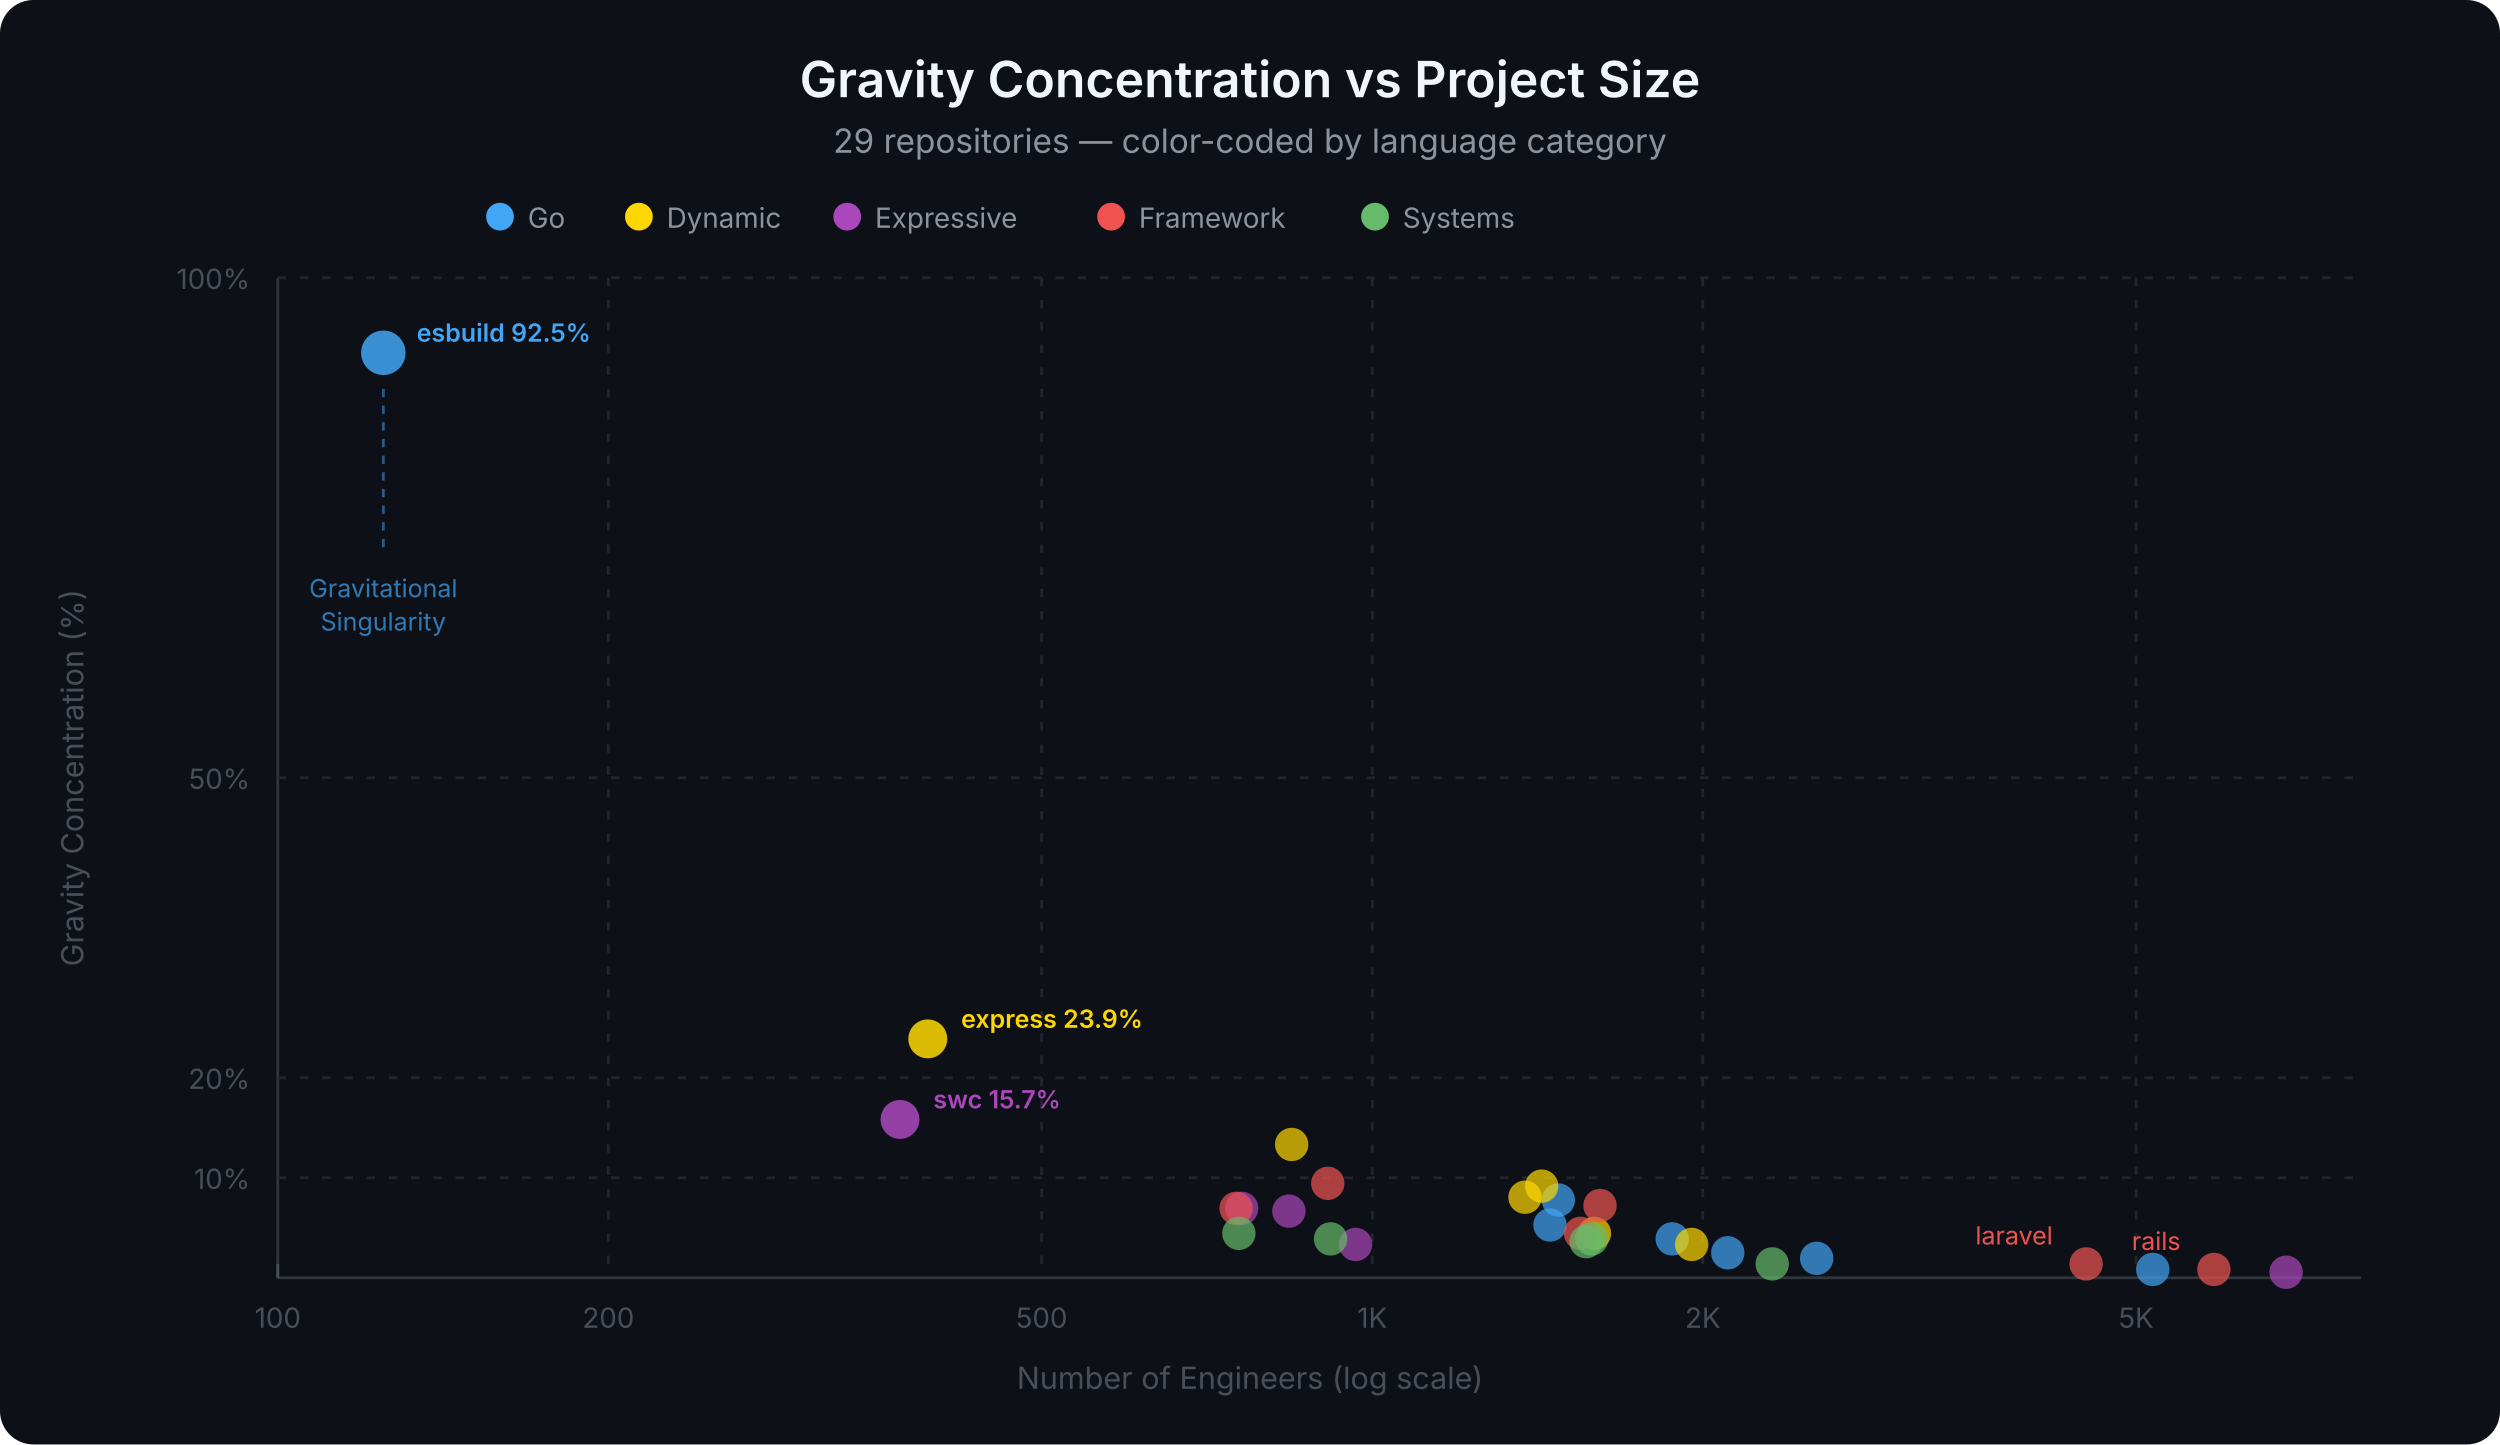
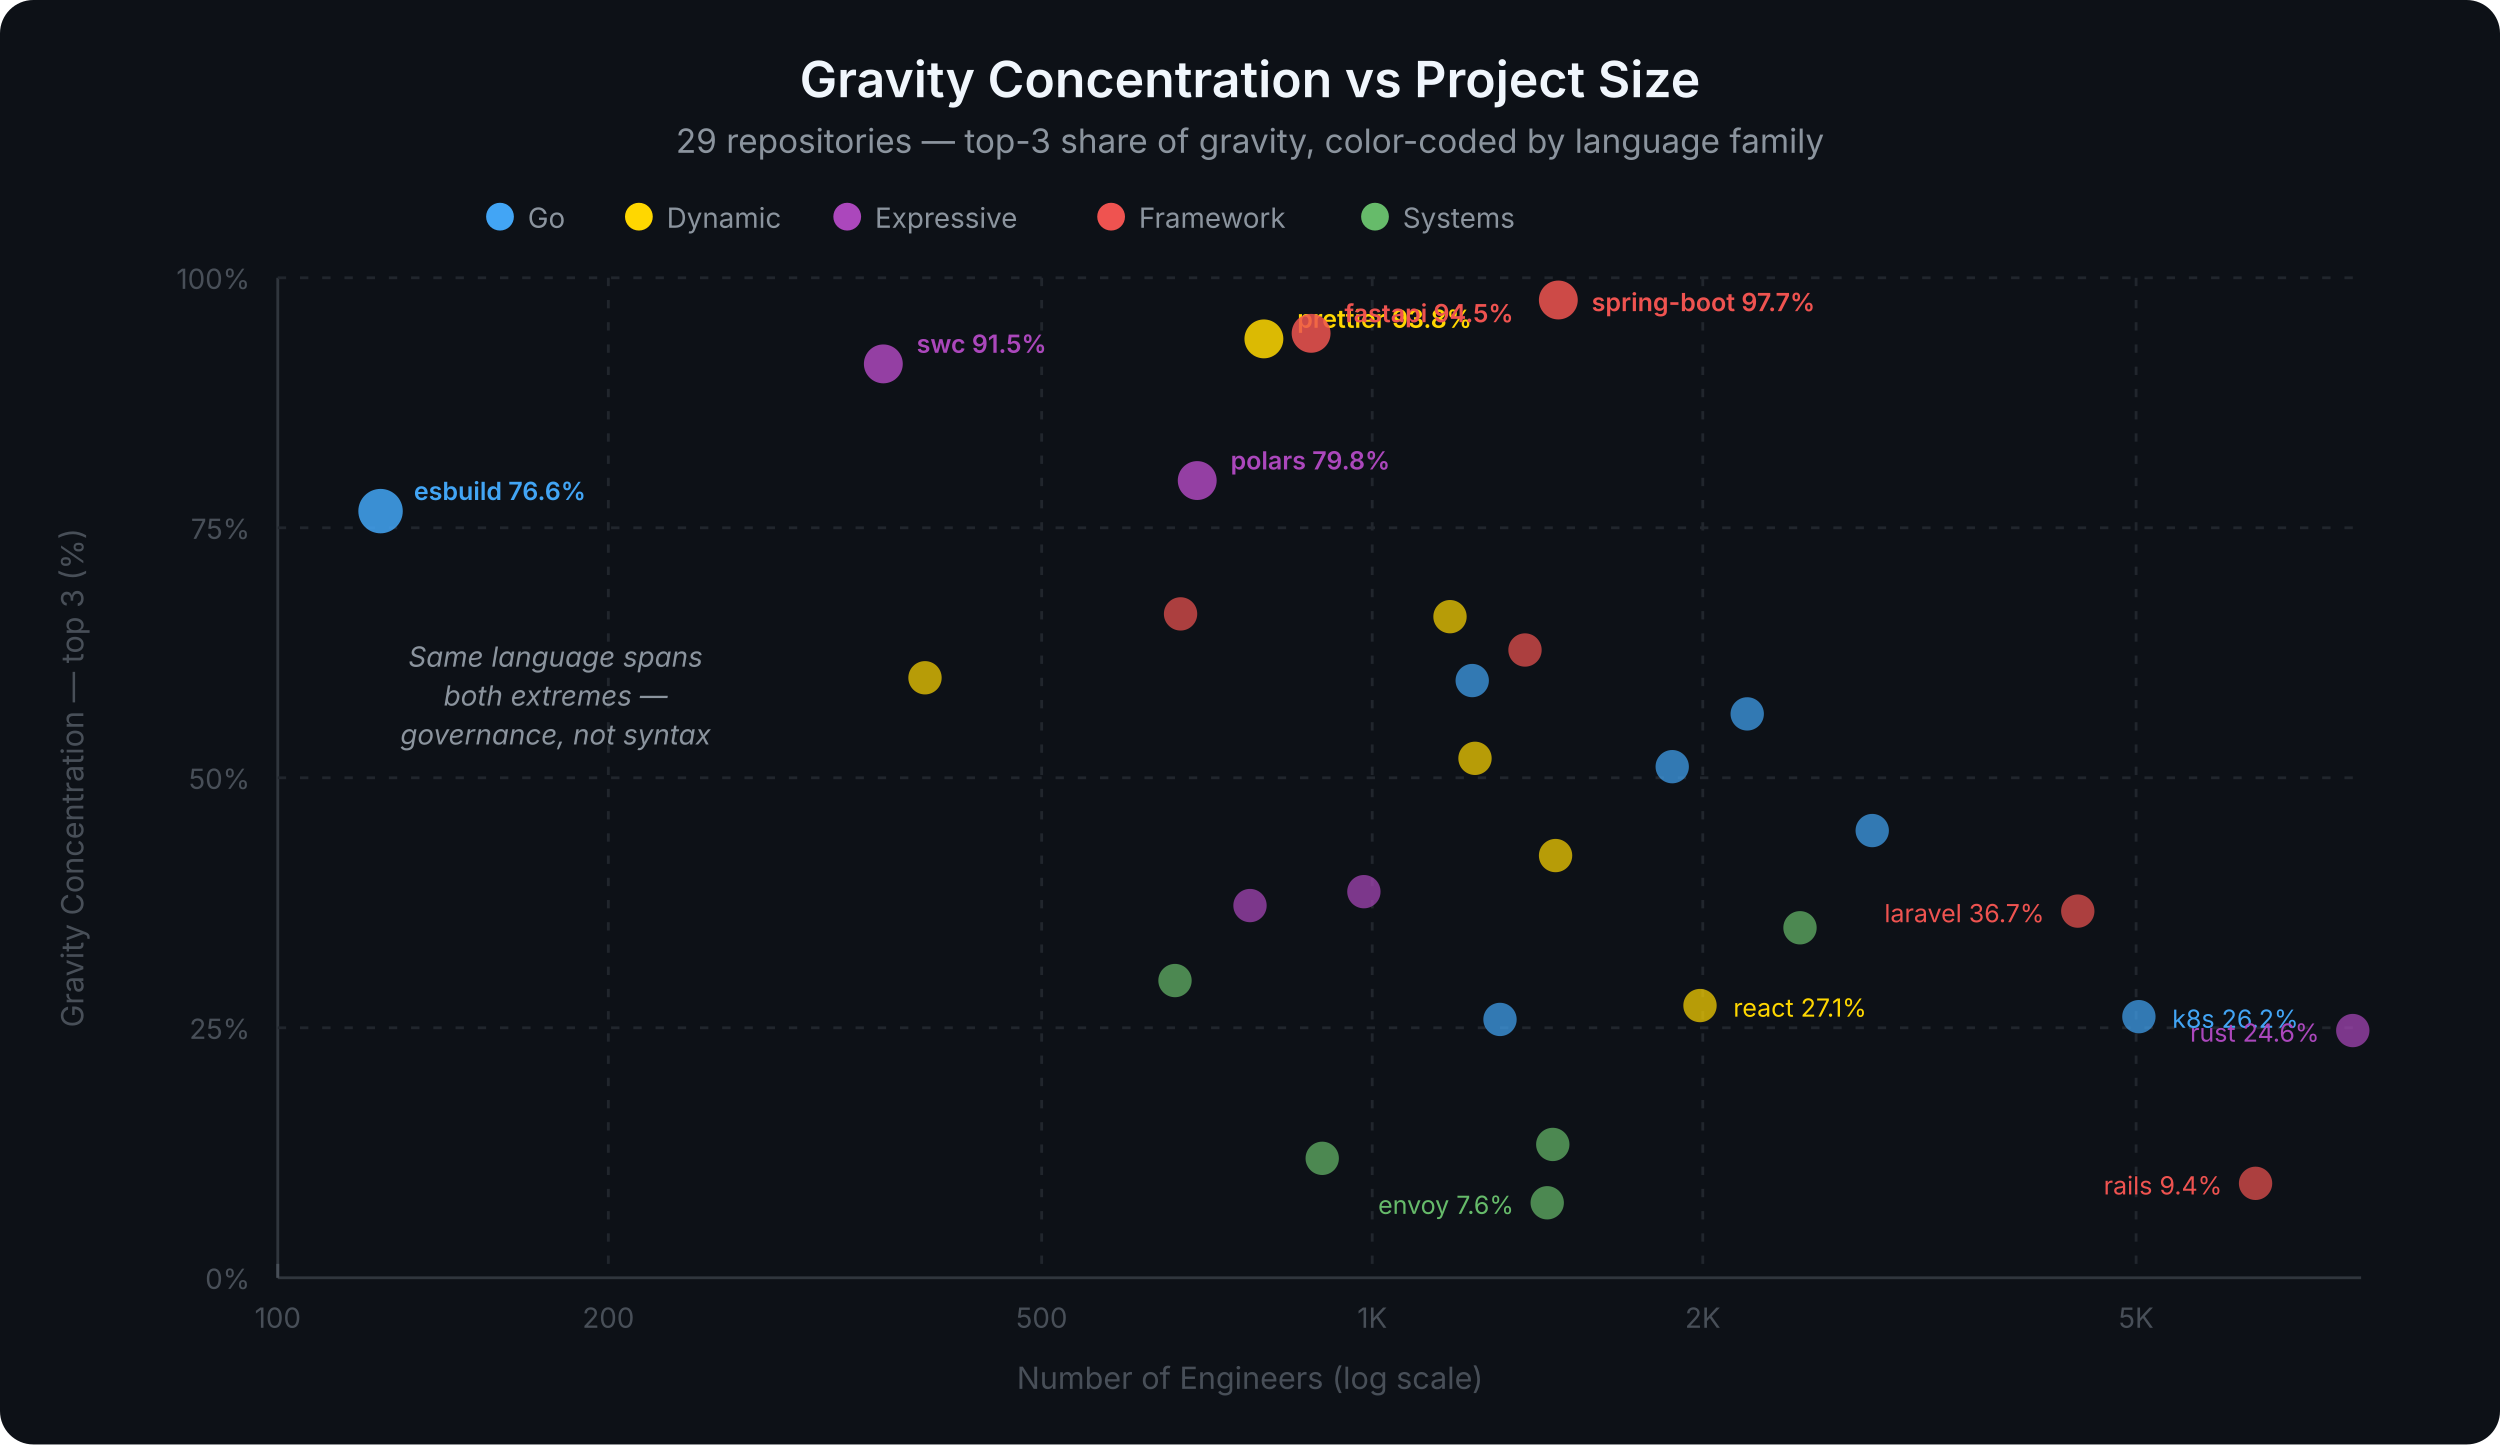
<svg xmlns="http://www.w3.org/2000/svg" width="900" height="520" viewBox="0 0 900 520">
  <rect width="900" height="520" fill="#0d1117" rx="12" />
  <text x="450" y="35" text-anchor="middle" fill="#f0f6fc" font-family="-apple-system,BlinkMacSystemFont,'Segoe UI',sans-serif" font-size="18" font-weight="600">Gravity Concentration vs Project Size</text>
-   <text x="450" y="55" text-anchor="middle" fill="#8b949e" font-family="-apple-system,BlinkMacSystemFont,'Segoe UI',sans-serif" font-size="12">29 repositories — color-coded by language category</text>
+   <text x="450" y="55" text-anchor="middle" fill="#8b949e" font-family="-apple-system,BlinkMacSystemFont,'Segoe UI',sans-serif" font-size="12">29 repositories — top-3 share of gravity, color-coded by language family</text>
  <circle cx="180" cy="78" r="5" fill="#42a5f5" />
  <text x="190" y="82" fill="#8b949e" font-family="-apple-system,sans-serif" font-size="10">Go</text>
  <circle cx="230" cy="78" r="5" fill="#ffd700" />
  <text x="240" y="82" fill="#8b949e" font-family="-apple-system,sans-serif" font-size="10">Dynamic</text>
  <circle cx="305" cy="78" r="5" fill="#ab47bc" />
  <text x="315" y="82" fill="#8b949e" font-family="-apple-system,sans-serif" font-size="10">Expressive</text>
  <circle cx="400" cy="78" r="5" fill="#ef5350" />
  <text x="410" y="82" fill="#8b949e" font-family="-apple-system,sans-serif" font-size="10">Framework</text>
  <circle cx="495" cy="78" r="5" fill="#66bb6a" />
  <text x="505" y="82" fill="#8b949e" font-family="-apple-system,sans-serif" font-size="10">Systems</text>
  <line x1="100" y1="460" x2="850" y2="460" stroke="#30363d" stroke-width="1" />
  <line x1="100" y1="460" x2="100" y2="100" stroke="#30363d" stroke-width="1" />
  <line x1="100" y1="460" x2="100" y2="455" stroke="#484f58" />
  <text x="100" y="478" text-anchor="middle" fill="#484f58" font-family="-apple-system,sans-serif" font-size="10">100</text>
  <line x1="219" y1="100" x2="219" y2="460" stroke="#21262d" stroke-width="1" stroke-dasharray="3,5" />
  <text x="219" y="478" text-anchor="middle" fill="#484f58" font-family="-apple-system,sans-serif" font-size="10">200</text>
  <line x1="375" y1="100" x2="375" y2="460" stroke="#21262d" stroke-width="1" stroke-dasharray="3,5" />
  <text x="375" y="478" text-anchor="middle" fill="#484f58" font-family="-apple-system,sans-serif" font-size="10">500</text>
  <line x1="494" y1="100" x2="494" y2="460" stroke="#21262d" stroke-width="1" stroke-dasharray="3,5" />
  <text x="494" y="478" text-anchor="middle" fill="#484f58" font-family="-apple-system,sans-serif" font-size="10">1K</text>
  <line x1="613" y1="100" x2="613" y2="460" stroke="#21262d" stroke-width="1" stroke-dasharray="3,5" />
  <text x="613" y="478" text-anchor="middle" fill="#484f58" font-family="-apple-system,sans-serif" font-size="10">2K</text>
  <line x1="769" y1="100" x2="769" y2="460" stroke="#21262d" stroke-width="1" stroke-dasharray="3,5" />
  <text x="769" y="478" text-anchor="middle" fill="#484f58" font-family="-apple-system,sans-serif" font-size="10">5K</text>
-   <line x1="100" y1="424" x2="850" y2="424" stroke="#21262d" stroke-width="1" stroke-dasharray="3,5" />
-   <text x="90" y="428" text-anchor="end" fill="#484f58" font-family="-apple-system,sans-serif" font-size="10">10%</text>
-   <line x1="100" y1="388" x2="850" y2="388" stroke="#21262d" stroke-width="1" stroke-dasharray="3,5" />
-   <text x="90" y="392" text-anchor="end" fill="#484f58" font-family="-apple-system,sans-serif" font-size="10">20%</text>
+   <text x="90" y="464" text-anchor="end" fill="#484f58" font-family="-apple-system,sans-serif" font-size="10">0%</text>
+   <line x1="100" y1="370" x2="850" y2="370" stroke="#21262d" stroke-width="1" stroke-dasharray="3,5" />
+   <text x="90" y="374" text-anchor="end" fill="#484f58" font-family="-apple-system,sans-serif" font-size="10">25%</text>
  <line x1="100" y1="280" x2="850" y2="280" stroke="#21262d" stroke-width="1" stroke-dasharray="3,5" />
  <text x="90" y="284" text-anchor="end" fill="#484f58" font-family="-apple-system,sans-serif" font-size="10">50%</text>
+   <line x1="100" y1="190" x2="850" y2="190" stroke="#21262d" stroke-width="1" stroke-dasharray="3,5" />
+   <text x="90" y="194" text-anchor="end" fill="#484f58" font-family="-apple-system,sans-serif" font-size="10">75%</text>
  <line x1="100" y1="100" x2="850" y2="100" stroke="#21262d" stroke-width="1" stroke-dasharray="3,5" />
  <text x="90" y="104" text-anchor="end" fill="#484f58" font-family="-apple-system,sans-serif" font-size="10">100%</text>
  <text x="450" y="500" text-anchor="middle" fill="#484f58" font-family="-apple-system,sans-serif" font-size="11">Number of Engineers (log scale)</text>
-   <text x="30" y="280" text-anchor="middle" fill="#484f58" font-family="-apple-system,sans-serif" font-size="11" transform="rotate(-90,30,280)">Gravity Concentration (%)</text>
-   <circle cx="138" cy="127" r="8" fill="#42a5f5" opacity="0.85" />
-   <text x="150" y="123" fill="#42a5f5" font-family="-apple-system,sans-serif" font-size="9" font-weight="600">esbuild 92.5%</text>
-   <circle cx="602" cy="446" r="6" fill="#42a5f5" opacity="0.7" />
-   <circle cx="654" cy="453" r="6" fill="#42a5f5" opacity="0.7" />
-   <circle cx="775" cy="457" r="6" fill="#42a5f5" opacity="0.7" />
-   <circle cx="561" cy="432" r="6" fill="#42a5f5" opacity="0.7" />
-   <circle cx="558" cy="441" r="6" fill="#42a5f5" opacity="0.7" />
-   <circle cx="622" cy="451" r="6" fill="#42a5f5" opacity="0.7" />
-   <circle cx="549" cy="431" r="6" fill="#ffd700" opacity="0.7" />
-   <circle cx="334" cy="374" r="7" fill="#ffd700" opacity="0.85" />
-   <text x="346" y="370" fill="#ffd700" font-family="-apple-system,sans-serif" font-size="9" font-weight="600">express 23.9%</text>
-   <circle cx="465" cy="412" r="6" fill="#ffd700" opacity="0.7" />
-   <circle cx="609" cy="448" r="6" fill="#ffd700" opacity="0.7" />
-   <circle cx="574" cy="444" r="6" fill="#ffd700" opacity="0.7" />
-   <circle cx="555" cy="427" r="6" fill="#ffd700" opacity="0.7" />
-   <circle cx="447" cy="435" r="6" fill="#ab47bc" opacity="0.7" />
-   <circle cx="823" cy="458" r="6" fill="#ab47bc" opacity="0.7" />
-   <circle cx="464" cy="436" r="6" fill="#ab47bc" opacity="0.7" />
-   <circle cx="488" cy="448" r="6" fill="#ab47bc" opacity="0.7" />
-   <circle cx="324" cy="403" r="7" fill="#ab47bc" opacity="0.85" />
-   <text x="336" y="399" fill="#ab47bc" font-family="-apple-system,sans-serif" font-size="9" font-weight="600">swc 15.7%</text>
-   <circle cx="797" cy="457" r="6" fill="#ef5350" opacity="0.7" />
-   <text x="785" y="450" text-anchor="end" fill="#ef5350" font-family="-apple-system,sans-serif" font-size="9">rails</text>
-   <circle cx="751" cy="455" r="6" fill="#ef5350" opacity="0.7" />
-   <text x="739" y="448" text-anchor="end" fill="#ef5350" font-family="-apple-system,sans-serif" font-size="9">laravel</text>
-   <circle cx="576" cy="434" r="6" fill="#ef5350" opacity="0.7" />
-   <circle cx="445" cy="435" r="6" fill="#ef5350" opacity="0.7" />
-   <circle cx="478" cy="426" r="6" fill="#ef5350" opacity="0.7" />
-   <circle cx="569" cy="444" r="6" fill="#ef5350" opacity="0.7" />
-   <circle cx="638" cy="455" r="6" fill="#66bb6a" opacity="0.7" />
-   <circle cx="573" cy="446" r="6" fill="#66bb6a" opacity="0.7" />
-   <circle cx="446" cy="444" r="6" fill="#66bb6a" opacity="0.7" />
-   <circle cx="571" cy="447" r="6" fill="#66bb6a" opacity="0.7" />
-   <circle cx="479" cy="446" r="6" fill="#66bb6a" opacity="0.7" />
-   <line x1="138" y1="140" x2="138" y2="200" stroke="#42a5f5" stroke-width="1" stroke-dasharray="3,3" opacity="0.5" />
-   <text x="138" y="215" text-anchor="middle" fill="#42a5f5" font-family="-apple-system,sans-serif" font-size="9" opacity="0.7">Gravitational</text>
-   <text x="138" y="227" text-anchor="middle" fill="#42a5f5" font-family="-apple-system,sans-serif" font-size="9" opacity="0.7">Singularity</text>
+   <text x="30" y="280" text-anchor="middle" fill="#484f58" font-family="-apple-system,sans-serif" font-size="11" transform="rotate(-90,30,280)">Gravity Concentration — top 3 (%)</text>
+   <circle cx="137" cy="184" r="8" fill="#42a5f5" opacity="0.85" />
+   <text x="149" y="180" fill="#42a5f5" font-family="-apple-system,sans-serif" font-size="9" font-weight="600">esbuild 76.6%</text>
+   <circle cx="602" cy="276" r="6" fill="#42a5f5" opacity="0.7" />
+   <circle cx="674" cy="299" r="6" fill="#42a5f5" opacity="0.7" />
+   <circle cx="770" cy="366" r="6" fill="#42a5f5" opacity="0.7" />
+   <text x="782" y="370" fill="#42a5f5" font-family="-apple-system,sans-serif" font-size="9">k8s 26.2%</text>
+   <circle cx="540" cy="367" r="6" fill="#42a5f5" opacity="0.7" />
+   <circle cx="530" cy="245" r="6" fill="#42a5f5" opacity="0.7" />
+   <circle cx="629" cy="257" r="6" fill="#42a5f5" opacity="0.7" />
+   <circle cx="522" cy="222" r="6" fill="#ffd700" opacity="0.7" />
+   <circle cx="333" cy="244" r="6" fill="#ffd700" opacity="0.7" />
+   <circle cx="455" cy="122" r="7" fill="#ffd700" opacity="0.85" />
+   <text x="467" y="118" fill="#ffd700" font-family="-apple-system,sans-serif" font-size="9" font-weight="600">prettier 93.8%</text>
+   <circle cx="612" cy="362" r="6" fill="#ffd700" opacity="0.7" />
+   <text x="624" y="366" fill="#ffd700" font-family="-apple-system,sans-serif" font-size="9">react 27.1%</text>
+   <circle cx="560" cy="308" r="6" fill="#ffd700" opacity="0.7" />
+   <circle cx="531" cy="273" r="6" fill="#ffd700" opacity="0.7" />
+   <circle cx="431" cy="173" r="7" fill="#ab47bc" opacity="0.85" />
+   <text x="443" y="169" fill="#ab47bc" font-family="-apple-system,sans-serif" font-size="9" font-weight="600">polars 79.8%</text>
+   <circle cx="847" cy="371" r="6" fill="#ab47bc" opacity="0.7" />
+   <text x="835" y="375" text-anchor="end" fill="#ab47bc" font-family="-apple-system,sans-serif" font-size="9">rust 24.6%</text>
+   <circle cx="450" cy="326" r="6" fill="#ab47bc" opacity="0.7" />
+   <circle cx="491" cy="321" r="6" fill="#ab47bc" opacity="0.7" />
+   <circle cx="318" cy="131" r="7" fill="#ab47bc" opacity="0.85" />
+   <text x="330" y="127" fill="#ab47bc" font-family="-apple-system,sans-serif" font-size="9" font-weight="600">swc 91.5%</text>
+   <circle cx="812" cy="426" r="6" fill="#ef5350" opacity="0.7" />
+   <text x="800" y="430" text-anchor="end" fill="#ef5350" font-family="-apple-system,sans-serif" font-size="9">rails 9.4%</text>
+   <circle cx="748" cy="328" r="6" fill="#ef5350" opacity="0.7" />
+   <text x="736" y="332" text-anchor="end" fill="#ef5350" font-family="-apple-system,sans-serif" font-size="9">laravel 36.7%</text>
+   <circle cx="561" cy="108" r="7" fill="#ef5350" opacity="0.85" />
+   <text x="573" y="112" fill="#ef5350" font-family="-apple-system,sans-serif" font-size="9" font-weight="600">spring-boot 97.7%</text>
+   <circle cx="425" cy="221" r="6" fill="#ef5350" opacity="0.7" />
+   <circle cx="472" cy="120" r="7" fill="#ef5350" opacity="0.85" />
+   <text x="484" y="116" fill="#ef5350" font-family="-apple-system,sans-serif" font-size="9" font-weight="600">fastapi 94.5%</text>
+   <circle cx="549" cy="234" r="6" fill="#ef5350" opacity="0.7" />
+   <circle cx="648" cy="334" r="6" fill="#66bb6a" opacity="0.7" />
+   <circle cx="559" cy="412" r="6" fill="#66bb6a" opacity="0.7" />
+   <circle cx="423" cy="353" r="6" fill="#66bb6a" opacity="0.7" />
+   <circle cx="557" cy="433" r="6" fill="#66bb6a" opacity="0.7" />
+   <text x="545" y="437" text-anchor="end" fill="#66bb6a" font-family="-apple-system,sans-serif" font-size="9">envoy 7.6%</text>
+   <circle cx="476" cy="417" r="6" fill="#66bb6a" opacity="0.7" />
+   <text x="200" y="240" text-anchor="middle" fill="#8b949e" font-family="-apple-system,sans-serif" font-size="10" font-style="italic">Same language spans</text>
+   <text x="200" y="254" text-anchor="middle" fill="#8b949e" font-family="-apple-system,sans-serif" font-size="10" font-style="italic">both extremes —</text>
+   <text x="200" y="268" text-anchor="middle" fill="#8b949e" font-family="-apple-system,sans-serif" font-size="10" font-style="italic">governance, not syntax</text>
</svg>
